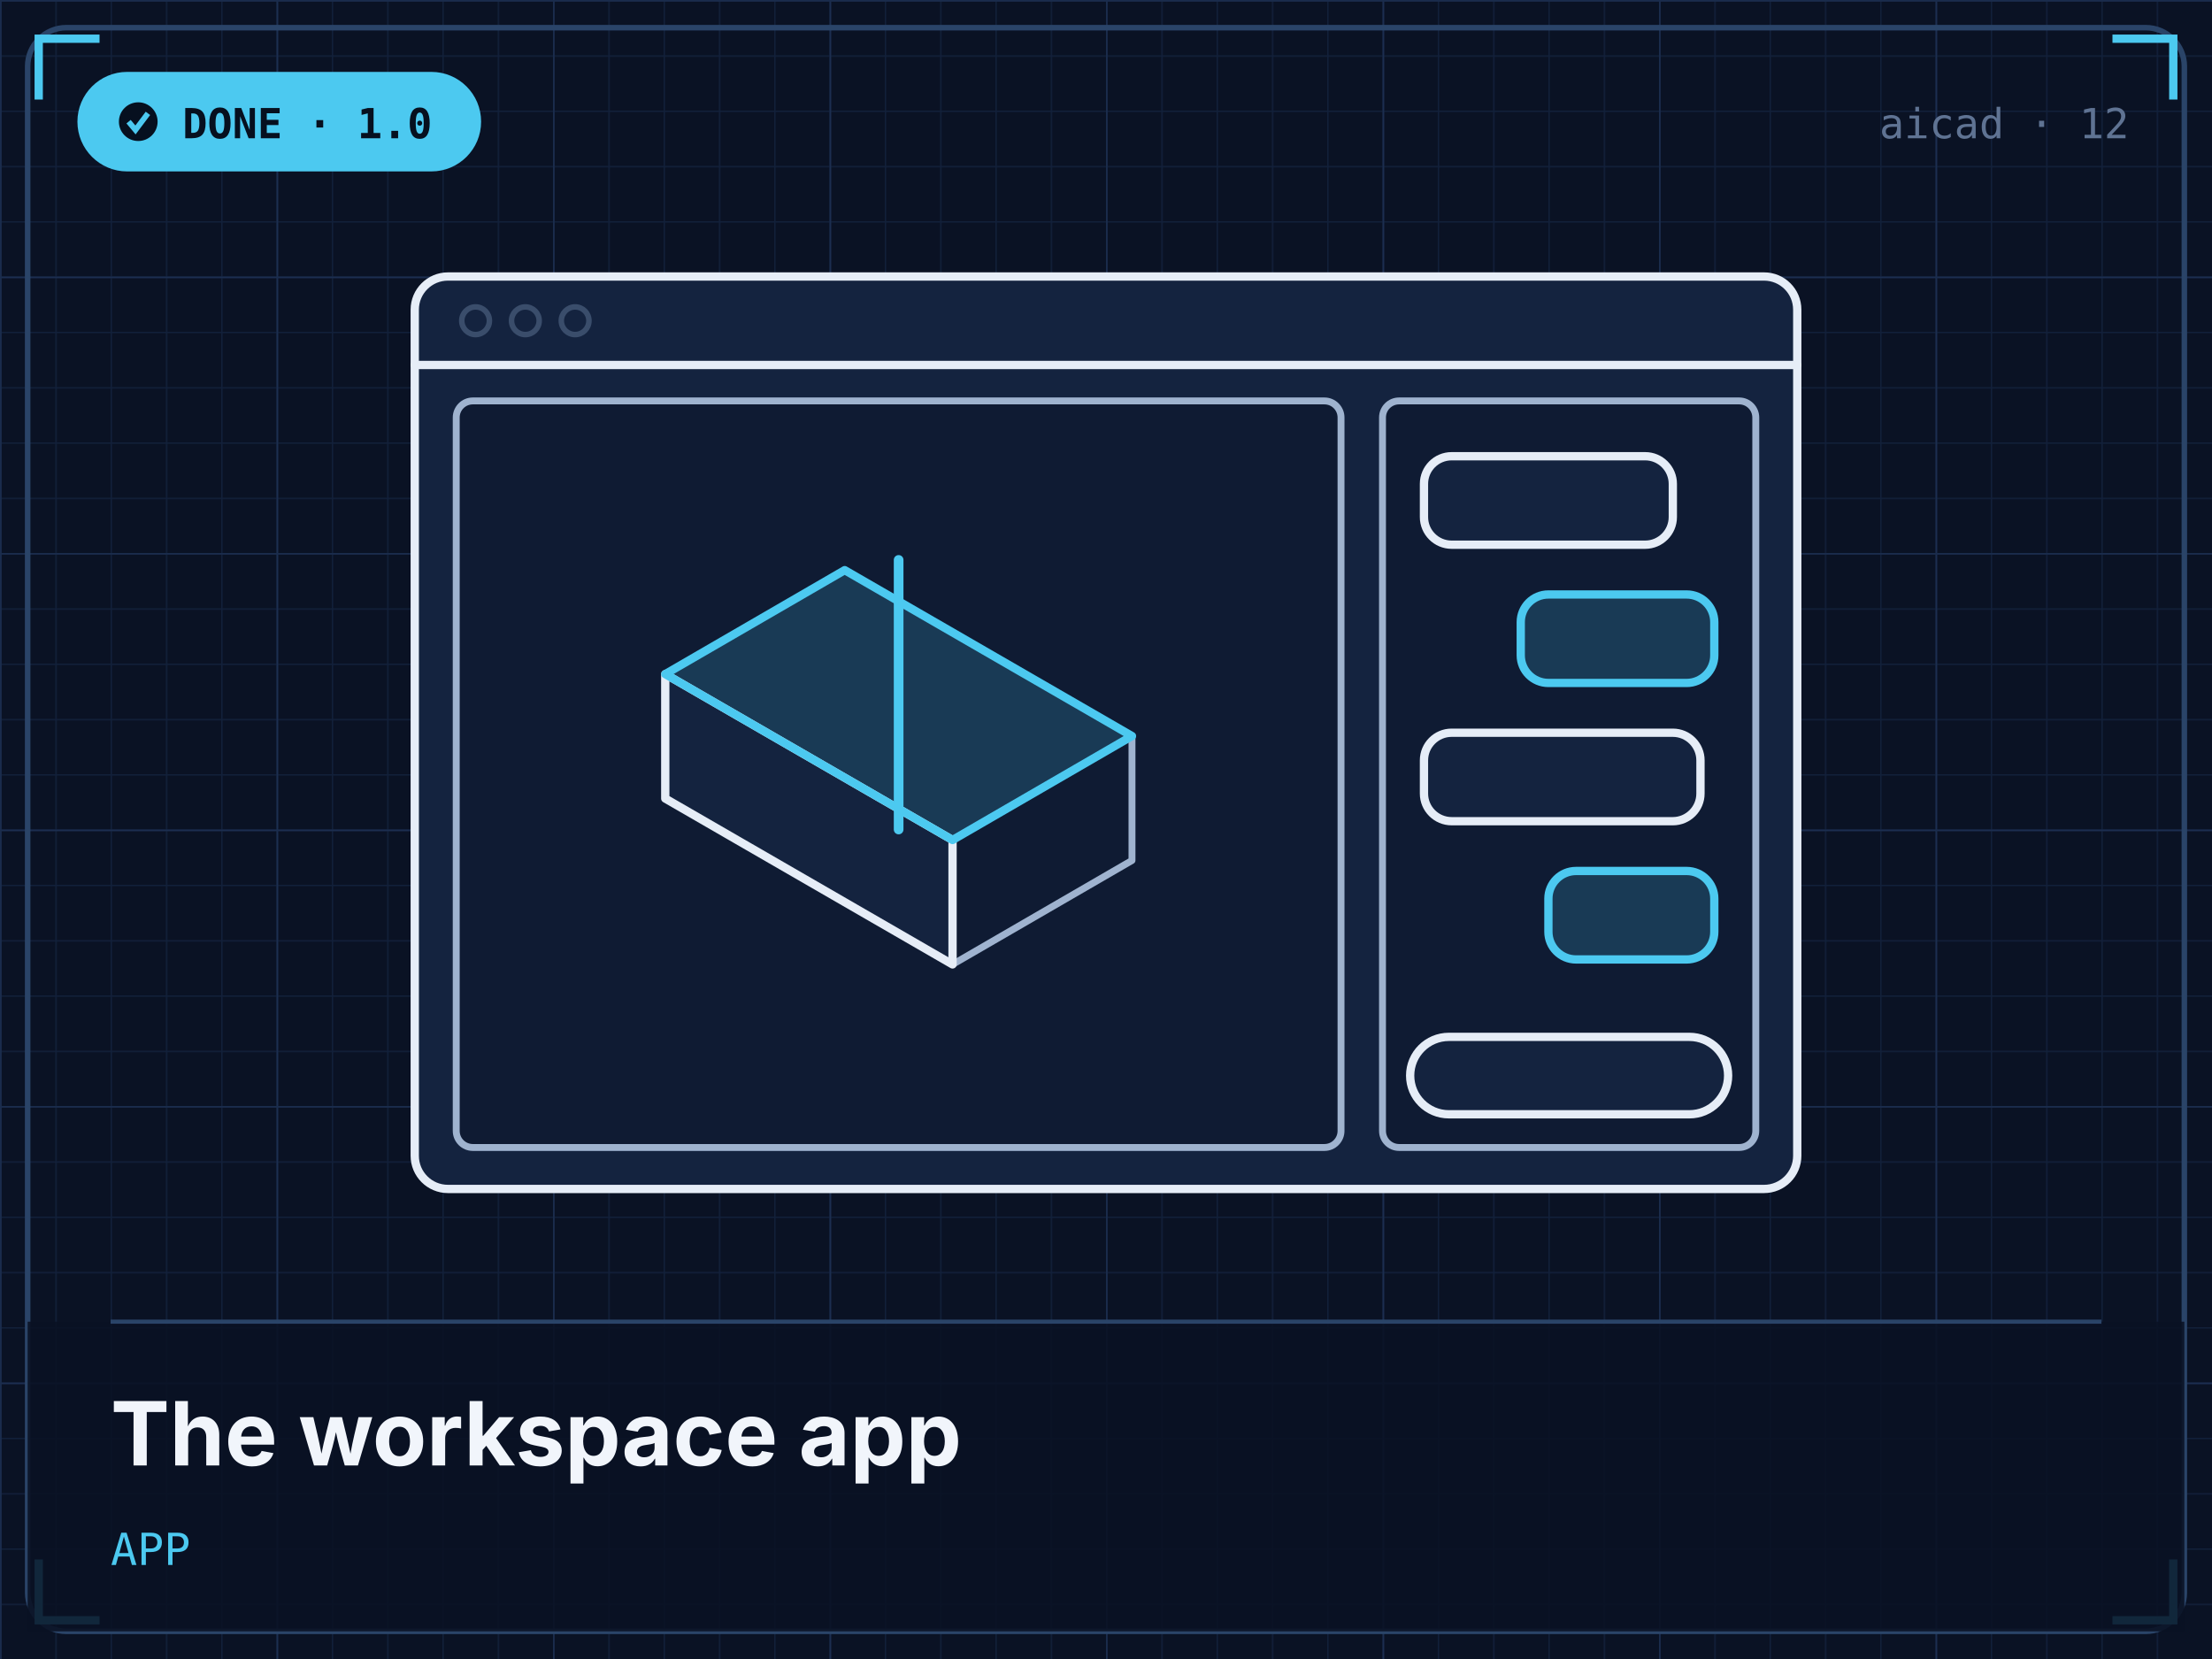
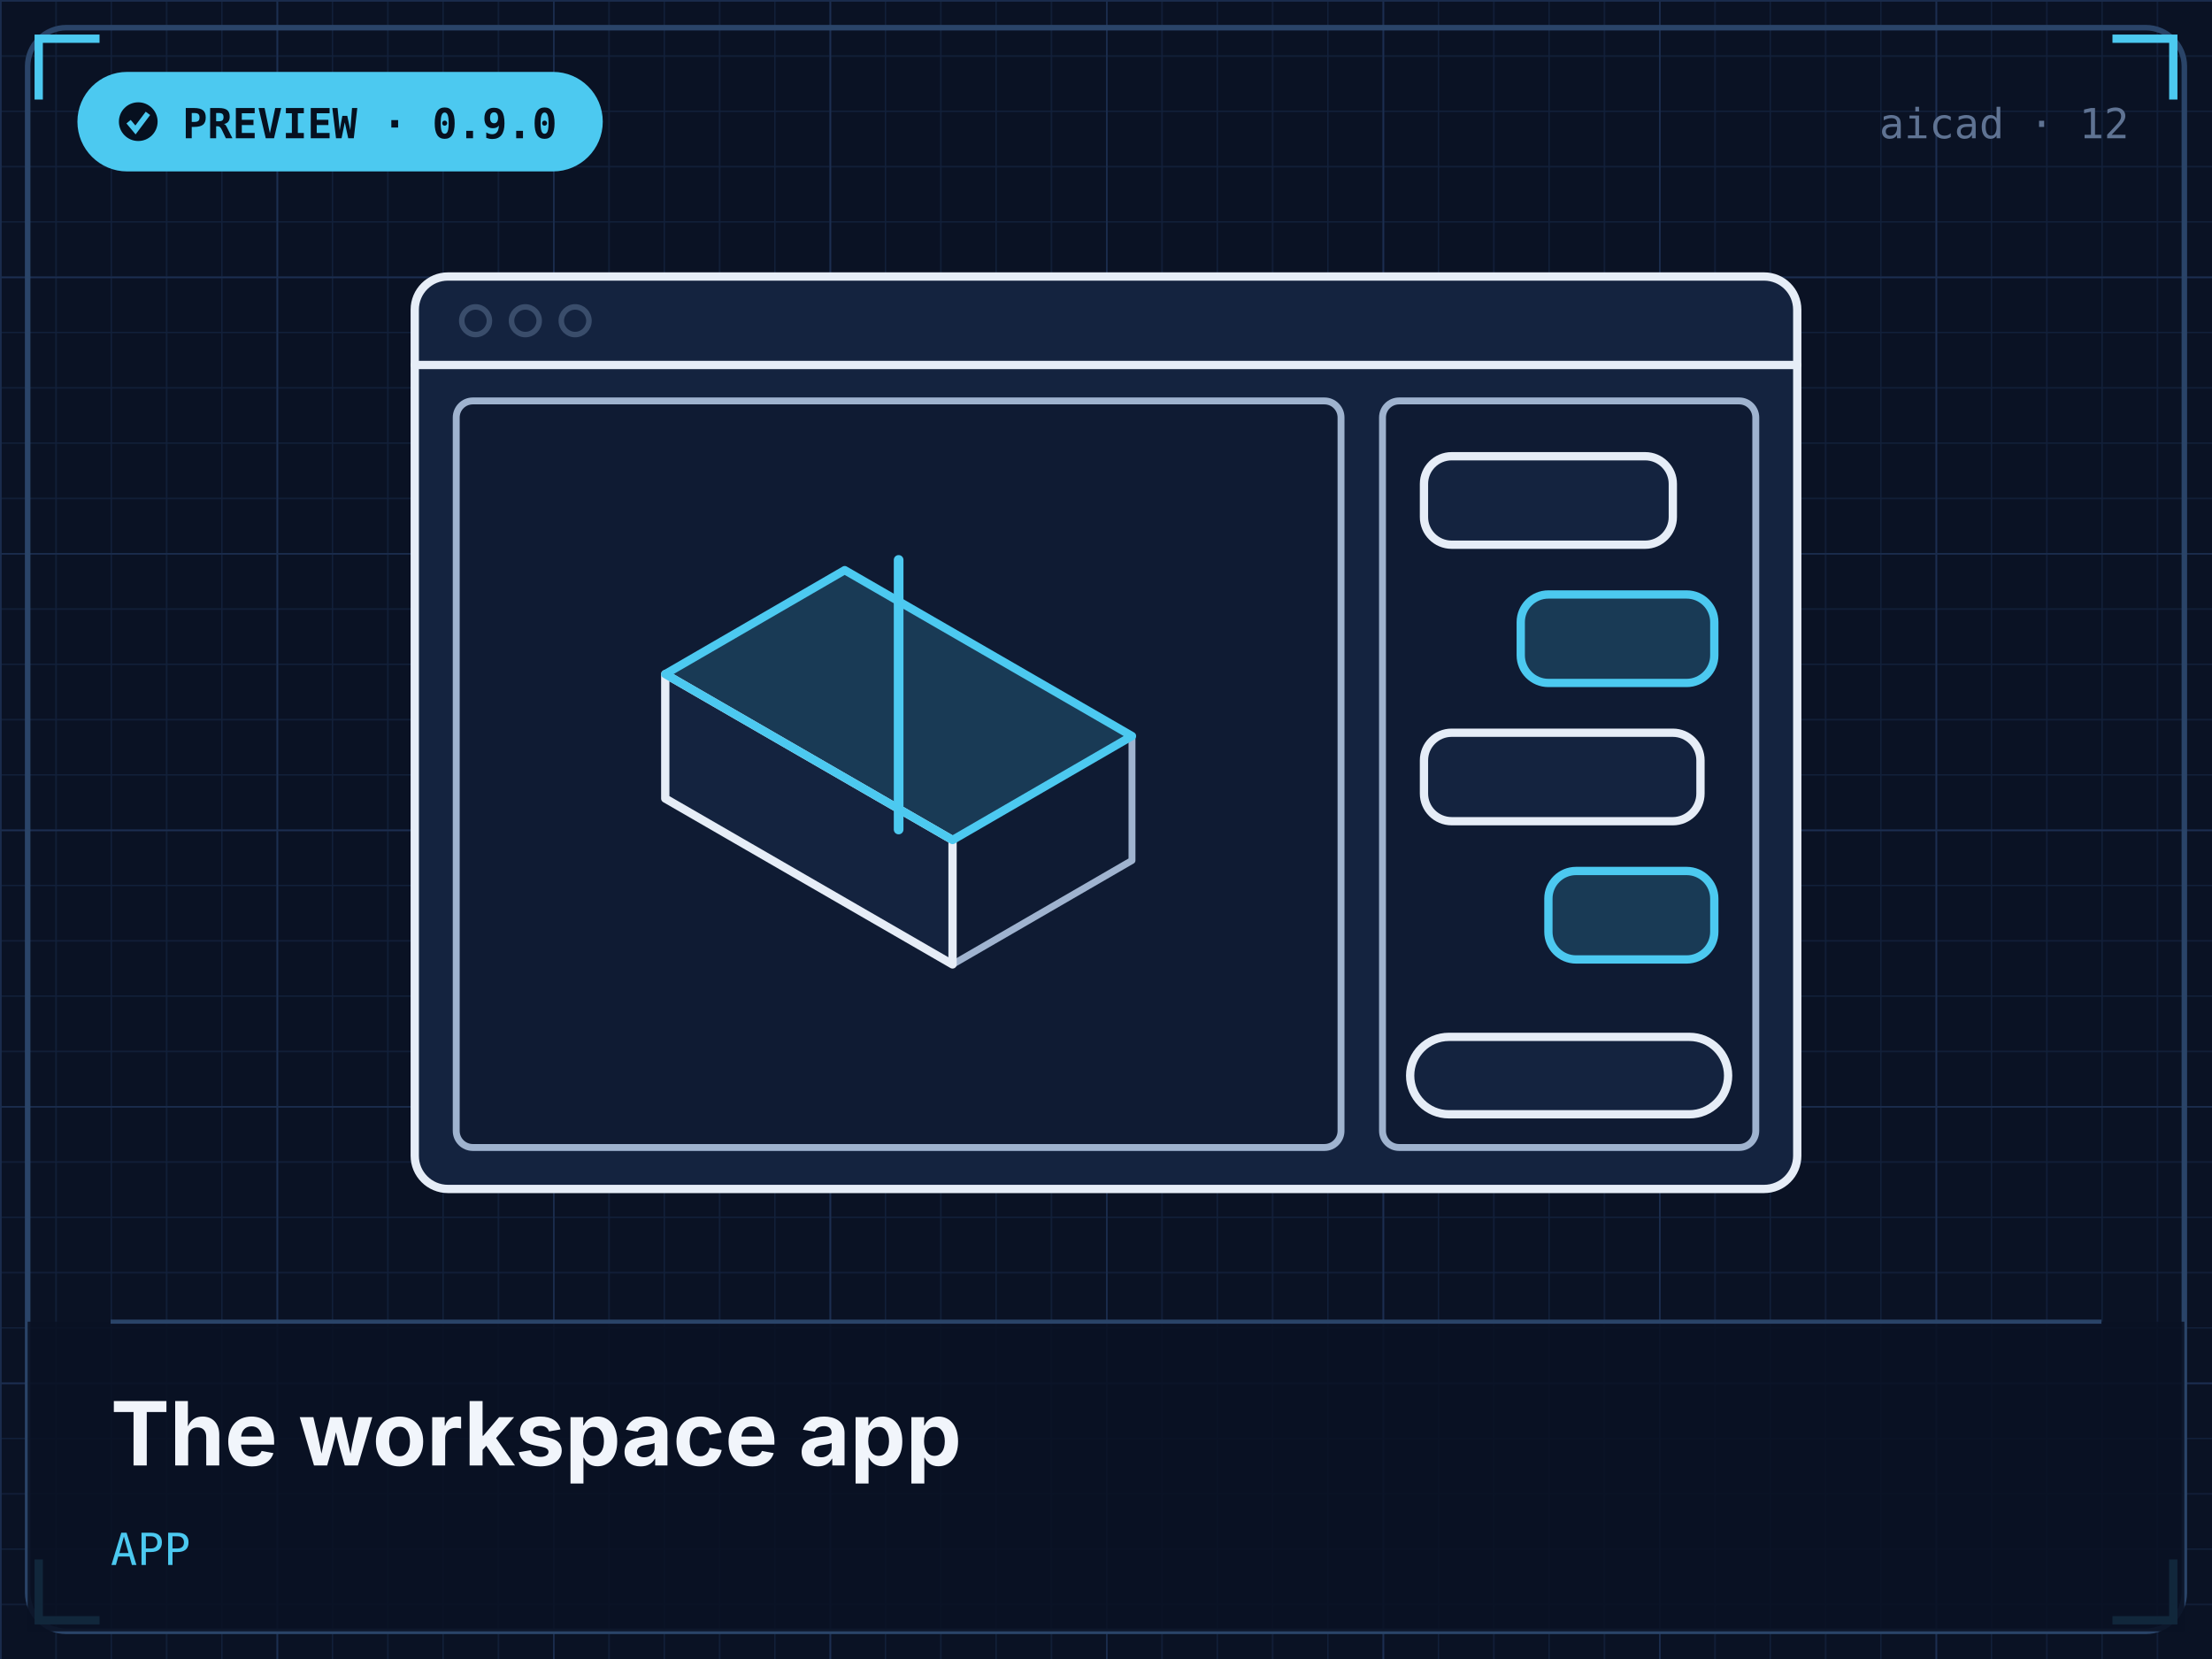
<svg xmlns="http://www.w3.org/2000/svg" width="800" height="600" viewBox="0 0 800 600" role="img" aria-label="The workspace app">
  <style>
.ln{fill:none;stroke:#e6edf7;stroke-width:3;stroke-linejoin:round;stroke-linecap:round}
.lf{fill:#14233f;stroke:#e6edf7;stroke-width:3;stroke-linejoin:round}
.lfi{fill:none;stroke:#14233f}
.lf2{fill:#0f1b33;stroke:#9fb3cf;stroke-width:2.5;stroke-linejoin:round}
.lf3{fill:#4cc9f0;fill-opacity:.35;stroke:#4cc9f0;stroke-width:3}
.fa{fill:#4cc9f0;fill-opacity:.18;stroke:#4cc9f0;stroke-width:3;stroke-linejoin:round}
.ac{fill:none;stroke:#4cc9f0;stroke-width:3.5;stroke-linecap:round;stroke-linejoin:round}
.ac-head{fill:#4cc9f0}
.af{fill:#4cc9f0}
.dm{stroke:#3a4d6b;stroke-width:2;fill:none}
.tl{fill:#e6edf7;font-family:'Inter','DejaVu Sans','Segoe UI',Arial,sans-serif;font-size:20px;font-weight:700}
.tm{fill:#4cc9f0;font-family:'JetBrains Mono','DejaVu Sans Mono',Consolas,monospace;font-size:16px}
.ts{fill:#9fb3cf;font-family:'Inter','DejaVu Sans','Segoe UI',Arial,sans-serif;font-size:14px}
.st-wip .lf,.st-wip .ln{stroke:#cbd5e1}
.st-next .lf{stroke:#4cc9f0;fill:#0f2440}
.st-next .ln{stroke:#4cc9f0}
.st-future .lf,.st-future .ln{stroke:#8aa0c0;stroke-dasharray:9 6}
.st-future .lf{fill:#101b31}
.st-future .lfi{stroke:#101b31;stroke-dasharray:none}
.st-next .lfi{stroke:#0f2440}
.st-future .lf2{stroke:#5f7393;stroke-dasharray:6 5}
.st-future .ac{stroke-opacity:.8}
.st-future .fa{fill-opacity:.09}
.mini text{display:none}
</style>
  <defs>
    <pattern id="gworkspaceapp" width="20" height="20" patternUnits="userSpaceOnUse">
      <path d="M20 0H0V20" fill="none" stroke="#12203a" stroke-width="1" />
    </pattern>
    <pattern id="Gworkspaceapp" width="100" height="100" patternUnits="userSpaceOnUse">
      <path d="M100 0H0V100" fill="none" stroke="#1a2c4c" stroke-width="1.2" />
    </pattern>
  </defs>
  <rect width="800" height="600" fill="#0a1224" />
  <rect width="800" height="600" fill="url(#gworkspaceapp)" />
  <rect width="800" height="600" fill="url(#Gworkspaceapp)" />
  <rect x="10" y="10" width="780" height="580" rx="14" fill="none" stroke="#2a4468" stroke-width="2" />
  <path d="M14,36 V14 H36" fill="none" stroke="#4cc9f0" stroke-width="3" />
  <path d="M786,36 V14 H764" fill="none" stroke="#4cc9f0" stroke-width="3" />
  <path d="M14,564 V586 H36" fill="none" stroke="#4cc9f0" stroke-width="3" />
  <path d="M786,564 V586 H764" fill="none" stroke="#4cc9f0" stroke-width="3" />
-   <rect x="28" y="26" width="146.0" height="36" rx="18" fill="#4cc9f0" />
+   <rect x="28" y="26" width="190.0" height="36" rx="18" fill="#4cc9f0" />
  <circle cx="50" cy="44" r="7" fill="#06101f" />
  <path d="M46.5,44 l2.5,3 l4.5,-6" stroke="#4cc9f0" stroke-width="2" fill="none" />
-   <text x="66" y="50" fill="#06101f" font-family="'JetBrains Mono','DejaVu Sans Mono',Consolas,monospace" font-size="15" font-weight="700">DONE · 1.0</text>
+   <text x="66" y="50" fill="#06101f" font-family="'JetBrains Mono','DejaVu Sans Mono',Consolas,monospace" font-size="15" font-weight="700">PREVIEW · 0.9.0</text>
  <text x="770" y="50" text-anchor="end" fill="#5f7393" font-family="'JetBrains Mono','DejaVu Sans Mono',Consolas,monospace" font-size="15">aicad · 12</text>
  <g class="st-done">
    <rect class="lf" x="150" y="100" width="500" height="330" rx="12" />
    <line class="ln" x1="150" y1="132" x2="650" y2="132" />
    <circle class="dm" cx="172" cy="116" r="5" />
    <circle class="dm" cx="190" cy="116" r="5" />
    <circle class="dm" cx="208" cy="116" r="5" />
    <rect class="lf2" x="165" y="145" width="320" height="270" rx="6" />
    <polygon class="lf2" points="409.4,311.2 344.5,348.8 344.5,303.8 409.4,266.2" />
    <polygon class="lf" points="240.6,288.8 344.5,348.8 344.5,303.8 240.6,243.8" />
    <polygon class="fa" points="305.5,206.2 409.4,266.2 344.5,303.8 240.6,243.8" />
    <polyline class="ac" points="325,300 325,202.5" />
    <rect class="lf2" x="500" y="145" width="135" height="270" rx="6" />
    <rect class="lf" x="515" y="165" width="90" height="32" rx="10" />
    <rect class="fa" x="550" y="215" width="70" height="32" rx="10" />
    <rect class="lf" x="515" y="265" width="100" height="32" rx="10" />
    <rect class="fa" x="560" y="315" width="60" height="32" rx="10" />
    <rect class="lf" x="510" y="375" width="115" height="28" rx="14" />
  </g>
  <rect x="10" y="478" width="780" height="112" fill="#0a1224" fill-opacity=".88" />
  <line x1="40" y1="478" x2="760" y2="478" stroke="#2a4468" stroke-width="1.5" />
  <text x="40" y="530" fill="#f1f5fb" font-family="'Inter','DejaVu Sans','Segoe UI',Arial,sans-serif" font-size="32" font-weight="700">The workspace app</text>
  <text x="40" y="566" fill="#4cc9f0" font-family="'JetBrains Mono','DejaVu Sans Mono',Consolas,monospace" font-size="16">APP</text>
</svg>
